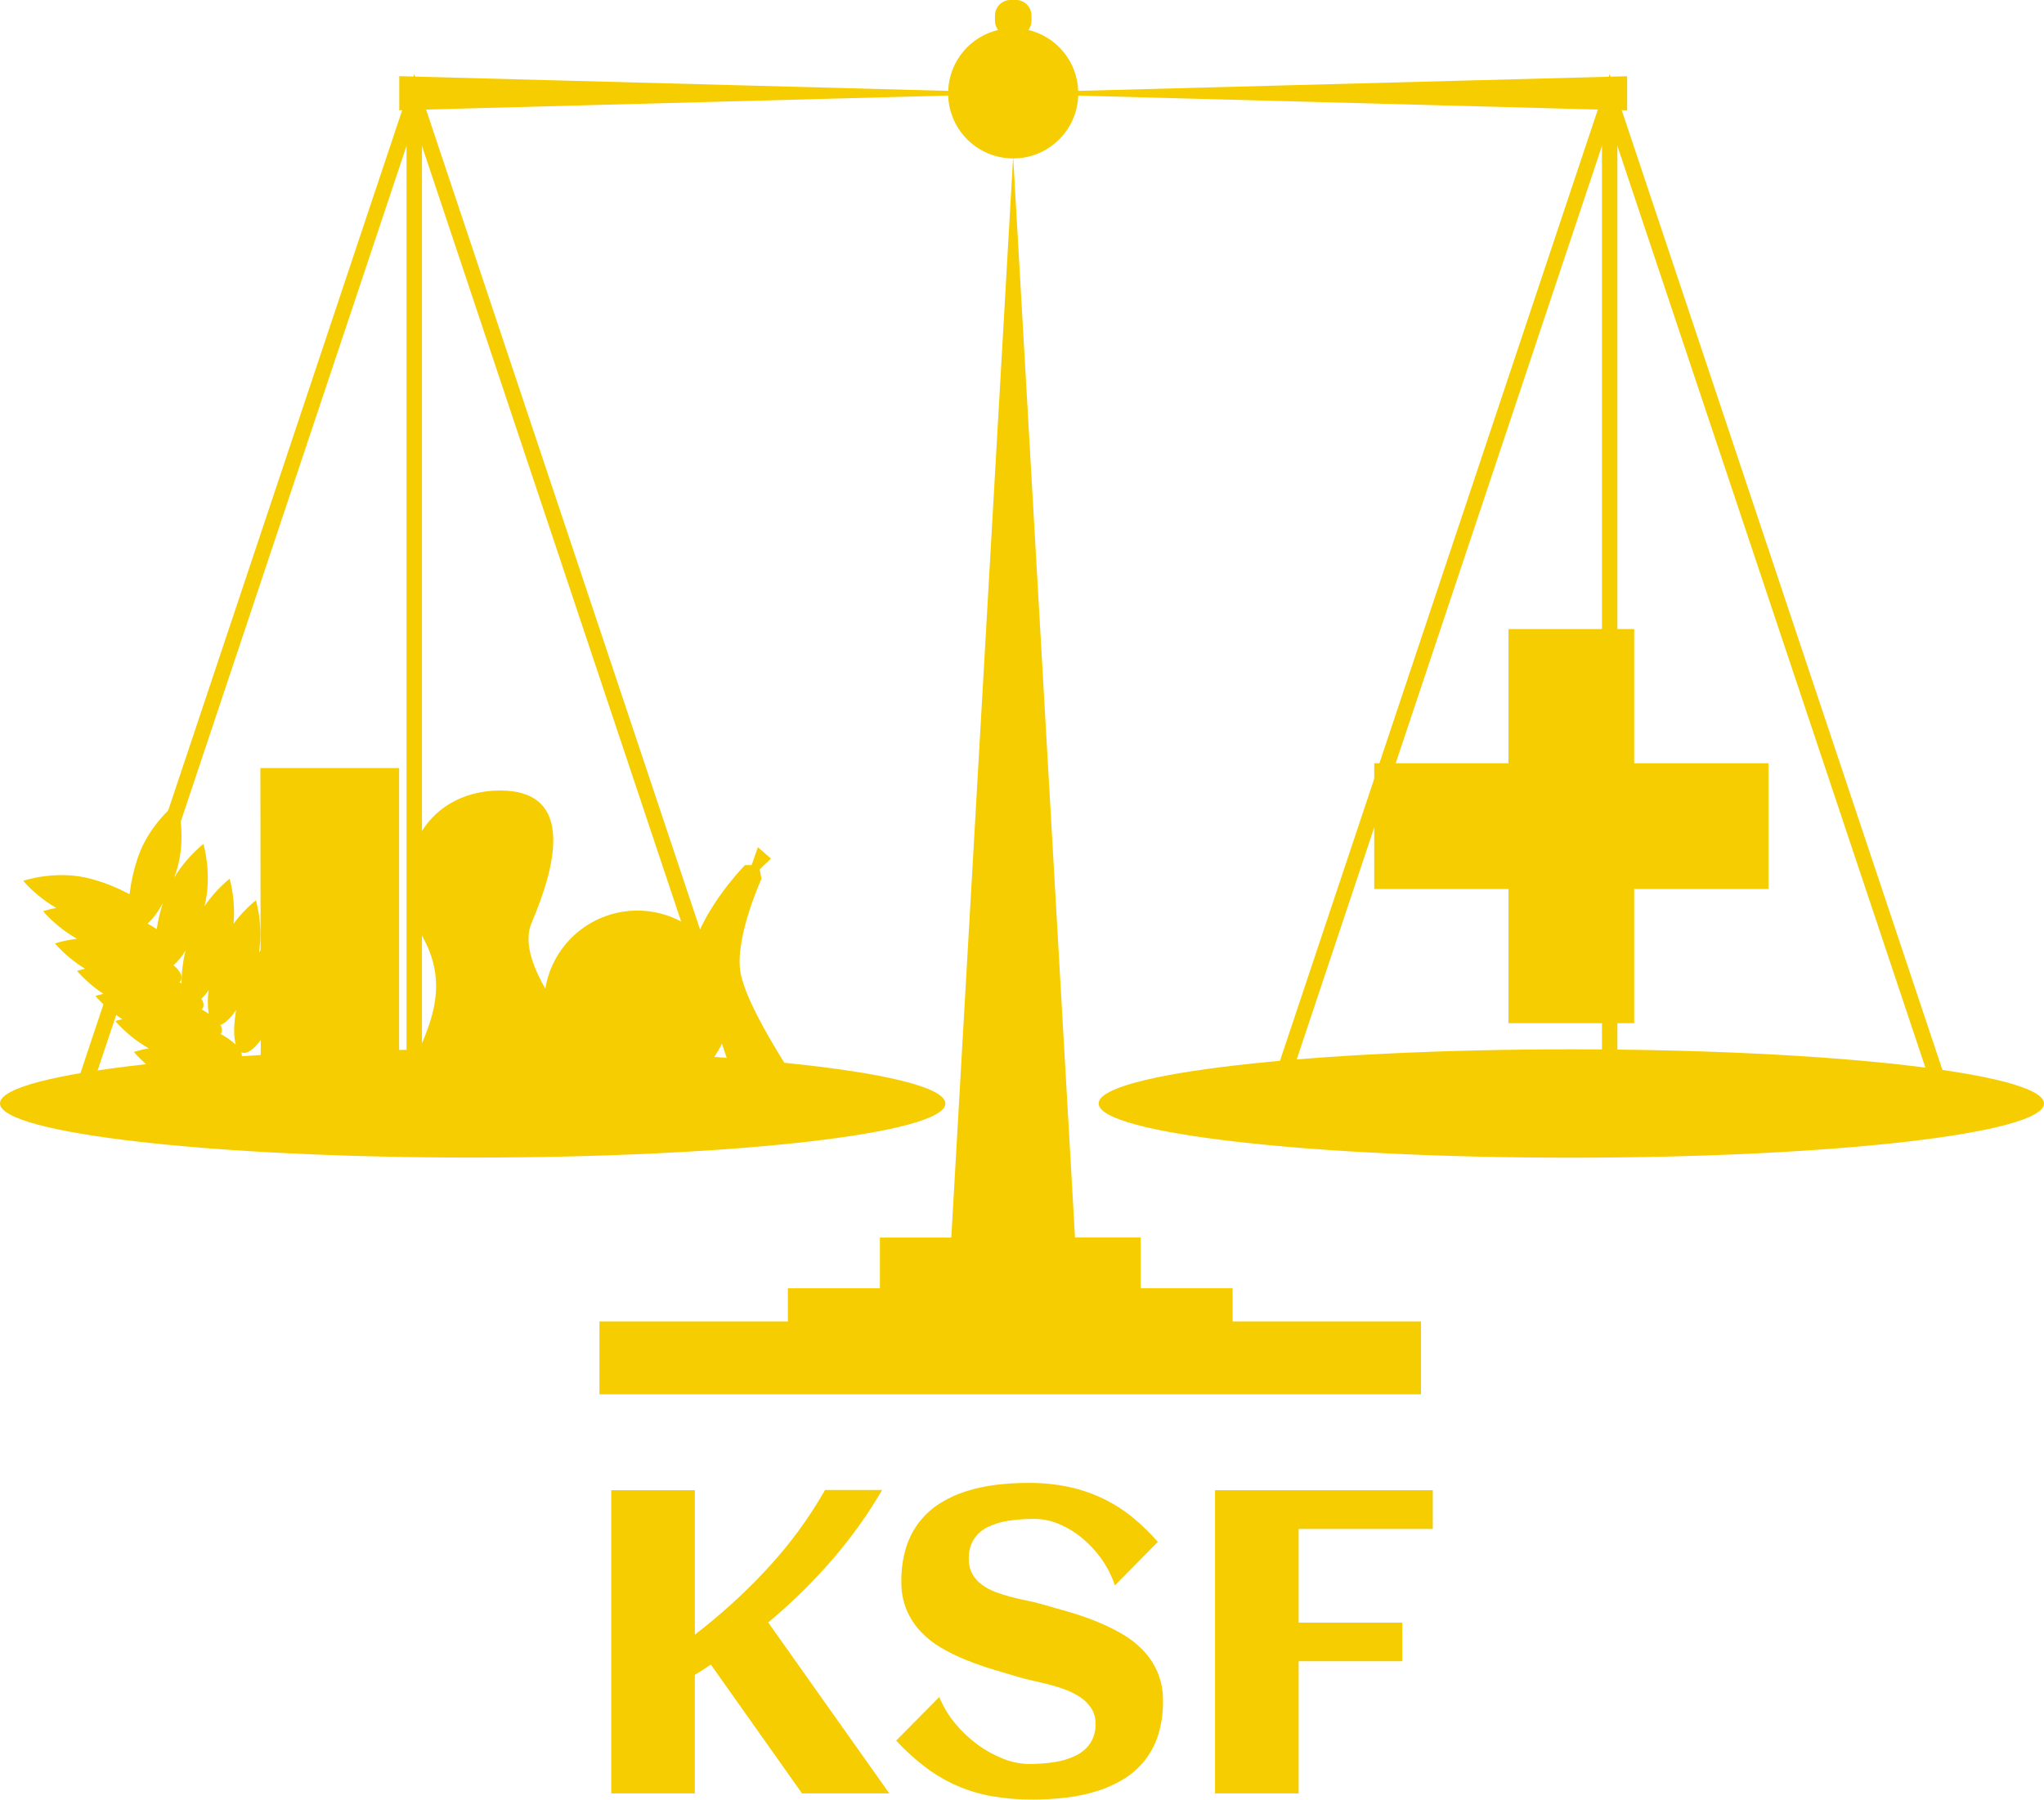
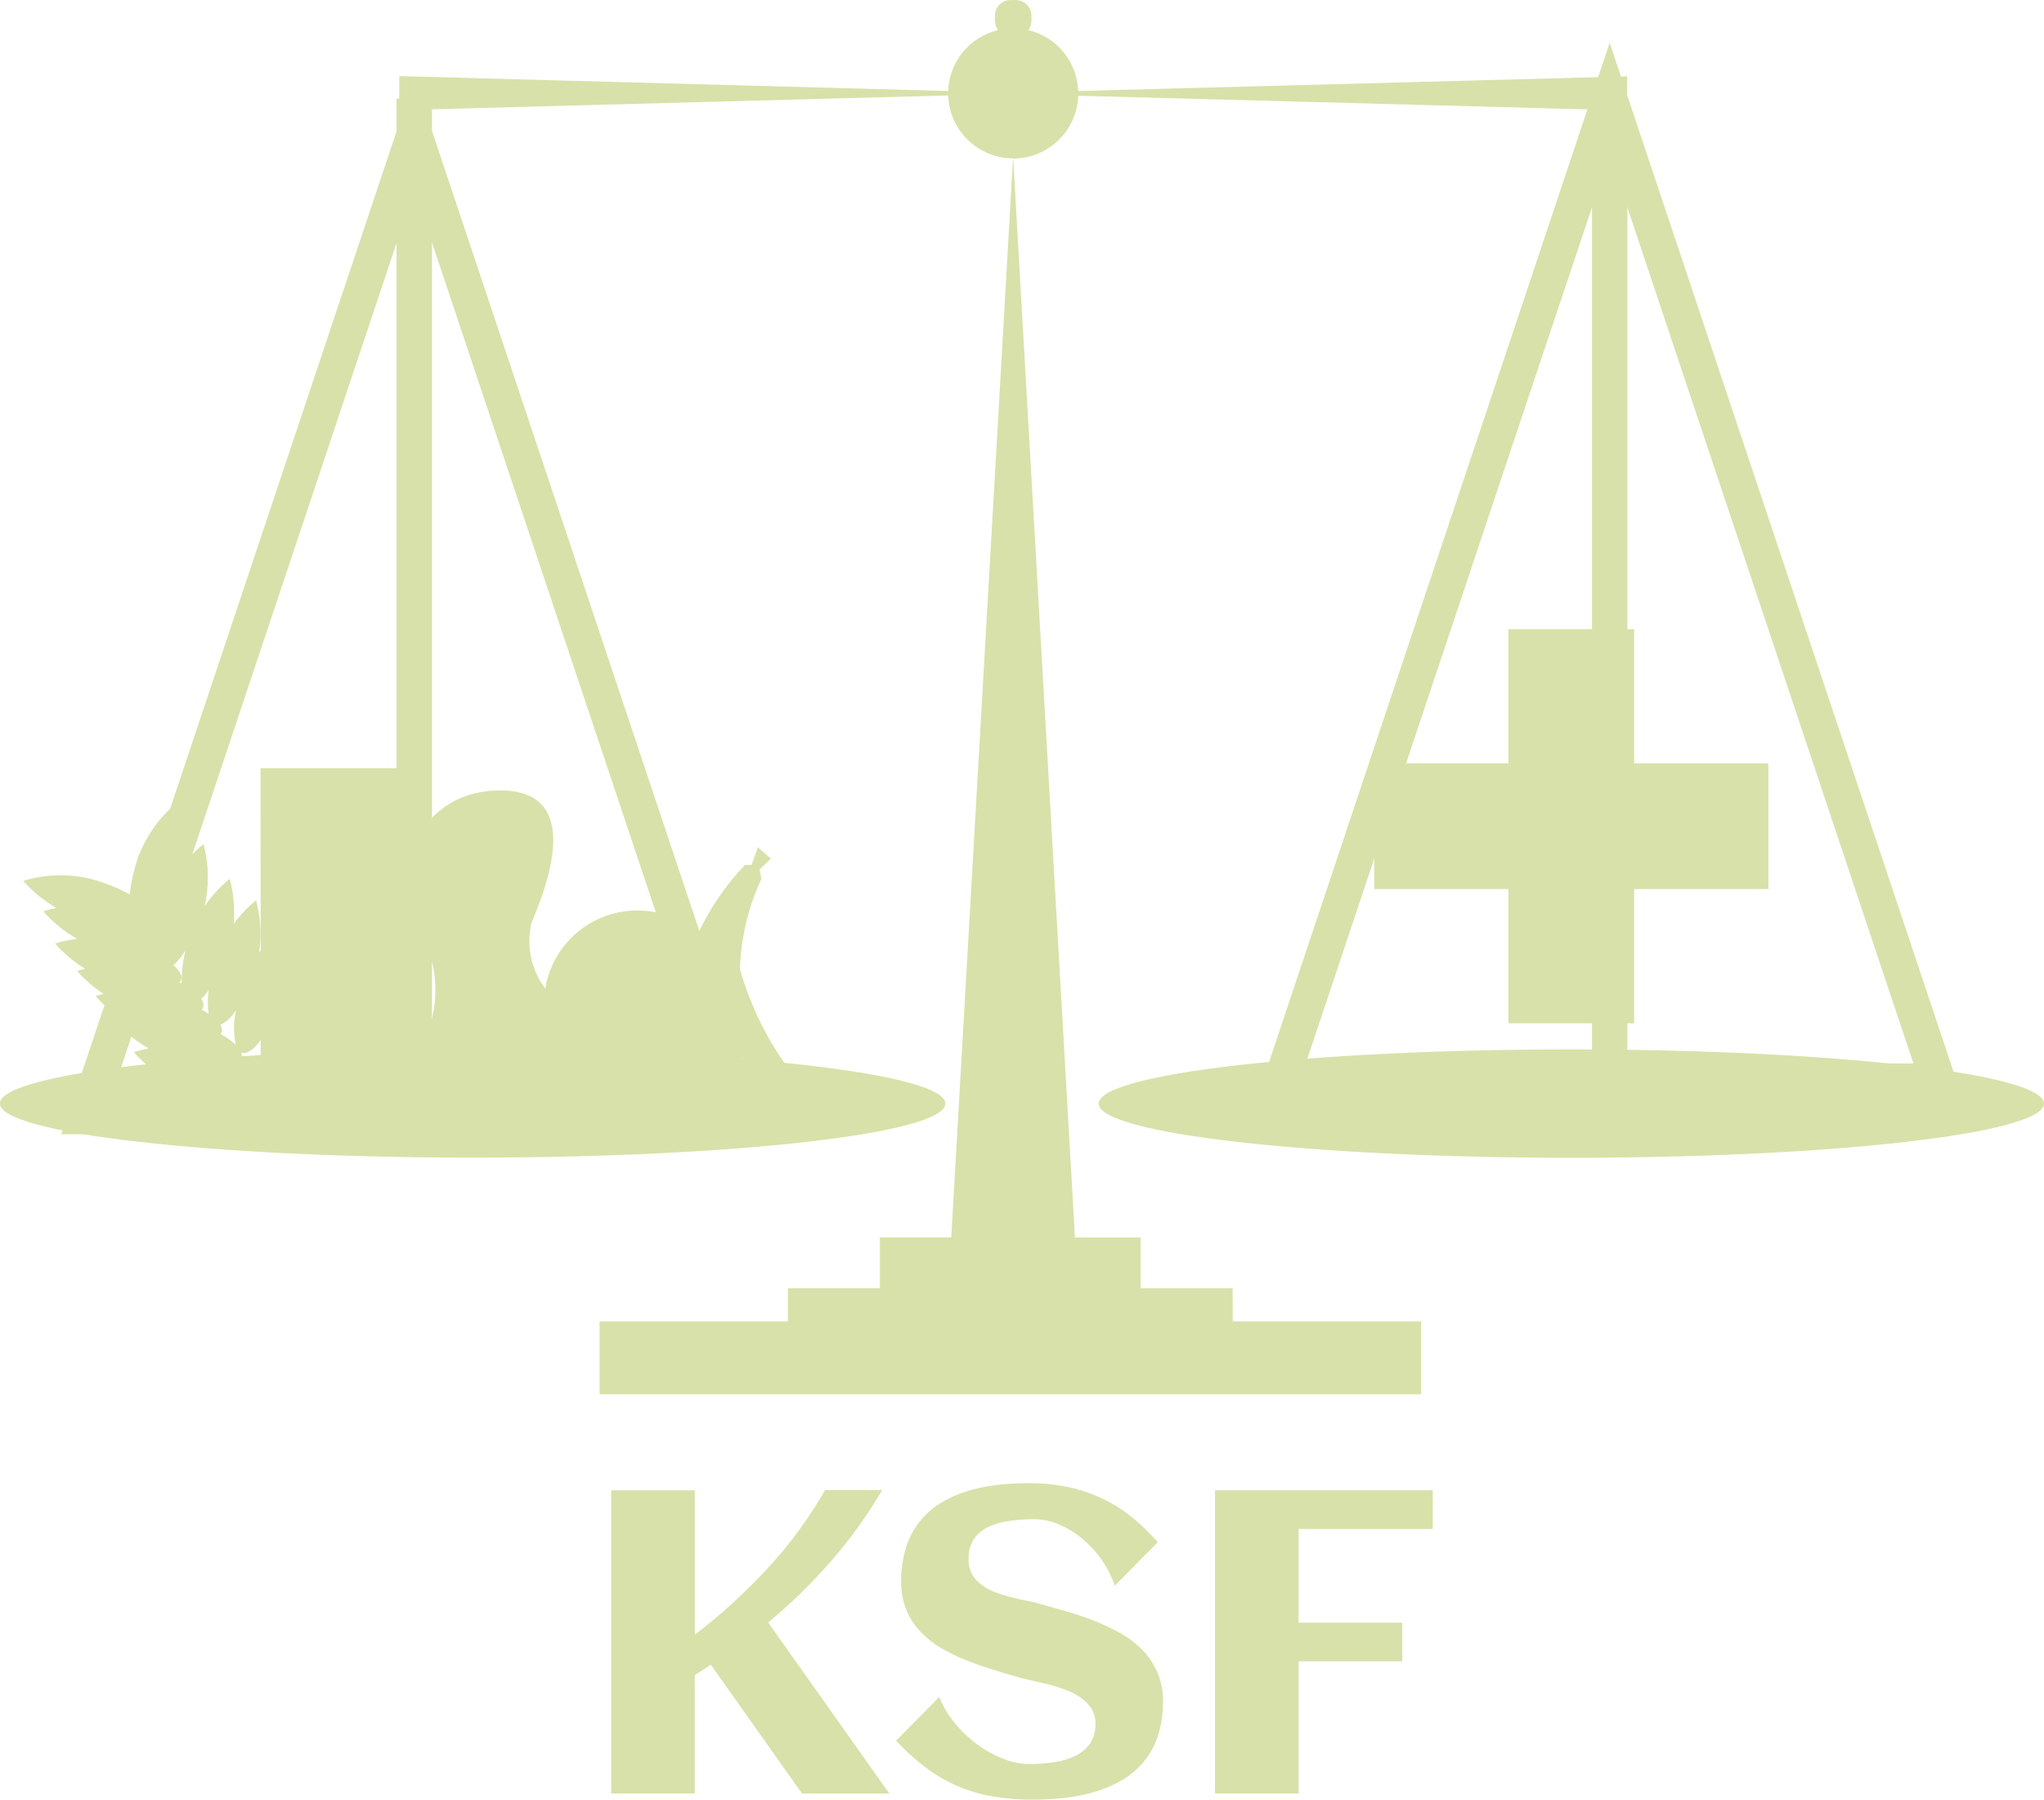
- <svg xmlns="http://www.w3.org/2000/svg" id="Layer_1" data-name="Layer 1" viewBox="0 0 1059.24 932.72">
-   <defs>
-     <style>.cls-1{fill:none;stroke:#f6cd00;stroke-miterlimit:10;stroke-width:8px;}.cls-2{fill:#f6cd00;}</style>
-   </defs>
-   <polygon class="cls-1" points="214.67 51.04 44.52 560.37 384.83 560.37 214.67 51.04" />
-   <line class="cls-1" x1="214.67" y1="51.04" x2="214.67" y2="580.59" />
-   <polygon class="cls-1" points="834.17 51.04 664.01 560.37 1004.32 560.37 834.17 51.04" />
-   <line class="cls-1" x1="834.17" y1="51.04" x2="834.17" y2="580.59" />
-   <polygon class="cls-2" points="781.71 326.05 781.71 395.62 712.15 395.62 712.15 460.77 781.71 460.77 781.71 530.34 846.87 530.34 846.87 460.77 916.43 460.77 916.43 395.62 846.87 395.62 846.87 326.05 781.71 326.05" />
-   <path class="cls-2" d="M929,984.59H881.33V958.26h-34L815.33,399A33.71,33.71,0,0,0,849,366.45l284.46,7.63V356.41L849,364a33.71,33.71,0,0,0-25.83-31.57,8.09,8.09,0,0,0,1.6-4.83V325a8.15,8.15,0,0,0-8.15-8.15H814a8.15,8.15,0,0,0-8.15,8.15v2.6a8.09,8.09,0,0,0,1.6,4.83A33.7,33.7,0,0,0,781.61,364l-284.47-7.63v17.67l284.47-7.63A33.69,33.69,0,0,0,815.22,399l-32,559.31h-37v26.33H698.54v17.18H600.88v37.77h425.76v-37.77H929Z" transform="translate(-290.24 -316.89)" />
-   <path class="cls-2" d="M780.15,888.87c0-8.42-32.29-16-83.43-21.11-8.15-13-21.65-36-23-48.55-2-18,11.16-46.9,11.16-46.9l-1-4.77,5.89-5.61L683,756l-3.24,9.26h-3.42s-15.84,16-24.22,35.36a48.34,48.34,0,0,0-79.3,28.7c-7.11-12.49-11.15-24.65-7.06-34.2,12-28.13,23.18-68.49-16.32-68.49s-60.1,38.41-39.49,77.16c12.34,23.21,3.73,42.5-2.39,57.16q-5.28.06-10.49.16V715h-71.9l.11,94.45-.78,1.06a68.42,68.42,0,0,0-1.62-27,66.27,66.27,0,0,0-11.59,12.17,68.74,68.74,0,0,0-2.05-23.34,68.17,68.17,0,0,0-13,14.21c4.14-16.66-.59-32.24-.59-32.24a68.81,68.81,0,0,0-15.12,17.41c.38-1.06.75-2.14,1.1-3.23,5.78-17.89.38-35.64.38-35.64s-14.76,11.24-20.54,29.12a94.07,94.07,0,0,0-4.1,18.44,91,91,0,0,0-19.49-7.86c-18.07-5.14-35.63.88-35.63.88a68.43,68.43,0,0,0,17.16,14.05,55.87,55.87,0,0,0-6.85,1.7,68.39,68.39,0,0,0,17.57,14.3,62.6,62.6,0,0,0-11.42,2.41A68.13,68.13,0,0,0,334.31,819c-2.62.61-4.16,1.13-4.16,1.13A67.17,67.17,0,0,0,343.83,832c-2.61.6-4.14,1.13-4.14,1.13a67.28,67.28,0,0,0,13.88,12c-2.26.55-3.58,1-3.58,1a68.53,68.53,0,0,0,17.35,14.17,56.42,56.42,0,0,0-7.72,1.86,58.78,58.78,0,0,0,6.37,6.33c-46.67,5.12-75.75,12.32-75.75,20.31,0,15.51,109.67,28.08,245,28.08S780.15,904.38,780.15,888.87ZM371.44,798.49a49,49,0,0,0-4.74-2.89c2.54-2.14,5.27-5.81,7.88-10.54A98.43,98.43,0,0,0,371.44,798.49Zm12.86,28.09-1.06-.56a3.67,3.67,0,0,0,.92-1.54c.6-2.11-.9-4.65-4-7.28a32.42,32.42,0,0,0,6.27-7.7A70.69,70.69,0,0,0,384.3,826.58Zm14.08,15.79c-1.08-.74-2.27-1.48-3.56-2.21a3.81,3.81,0,0,0,.79-1.41,5,5,0,0,0-1.05-4.16,29.81,29.81,0,0,0,3.82-4.46A41.73,41.73,0,0,0,398.38,842.37Zm14.07,16a38.06,38.06,0,0,0-7.86-5.52,3.42,3.42,0,0,0,.56-1.11,4.66,4.66,0,0,0-.71-3.61c2.46-.78,5.32-3.54,8.17-7.73C411.29,848,411.23,854.45,412.45,858.41Zm12.81,5.36-9.72.59a4.17,4.17,0,0,0-.25-2,2.55,2.55,0,0,0,.35.14c2.67.87,6.17-1.69,9.73-6.54v5.89C425.32,862.5,425.28,863.14,425.26,863.77Zm235.09,1a49.18,49.18,0,0,0,4.34-7.69,95.57,95.57,0,0,0,10.6,8.79C670.44,865.44,665.45,865.08,660.35,864.73Z" transform="translate(-290.24 -316.89)" />
-   <ellipse class="cls-2" cx="814.29" cy="571.97" rx="244.95" ry="28.08" />
-   <path class="cls-2" d="M650.31,1246.45H607V1089.29h43.33v74.87A298.67,298.67,0,0,0,687.8,1130a219.43,219.43,0,0,0,30-40.82h29.58a241.41,241.41,0,0,1-26.52,36.89,285.45,285.45,0,0,1-32.53,31.76l62.76,88.62H705.87l-47.26-66.79c-1.39.95-2.75,1.85-4.09,2.73s-2.75,1.74-4.21,2.62Z" transform="translate(-290.24 -316.89)" />
-   <path class="cls-2" d="M892.93,1198.43a57,57,0,0,1-2.56,17.9,41.59,41.59,0,0,1-7.2,13.42,42.33,42.33,0,0,1-11,9.5,61.51,61.51,0,0,1-13.81,6.11,89.81,89.81,0,0,1-15.83,3.28,146.08,146.08,0,0,1-17,1,121.78,121.78,0,0,1-21-1.69,80.3,80.3,0,0,1-18.06-5.35,81.65,81.65,0,0,1-16.27-9.44,116.65,116.65,0,0,1-15.55-14.08L777,1196.47a51.6,51.6,0,0,0,8.4,13.91,64,64,0,0,0,11.73,11,58,58,0,0,0,13.26,7.2,36.47,36.47,0,0,0,13,2.62,83.91,83.91,0,0,0,13.53-1,37.42,37.42,0,0,0,11-3.44,19.09,19.09,0,0,0,7.36-6.39,17.45,17.45,0,0,0,2.68-10,14.39,14.39,0,0,0-2.07-7.86,19.92,19.92,0,0,0-5.41-5.62,34.59,34.59,0,0,0-7.58-4,79.73,79.73,0,0,0-8.68-2.79q-4.42-1.14-8.68-2.07t-7.53-1.91q-6.43-1.86-13.42-4t-13.75-4.85a96.6,96.6,0,0,1-12.83-6.28,47.43,47.43,0,0,1-10.64-8.4,38.18,38.18,0,0,1-7.31-11.24,37.07,37.07,0,0,1-2.73-14.68,57.9,57.9,0,0,1,2.46-17.63,41.75,41.75,0,0,1,6.93-13.37,42.26,42.26,0,0,1,10.58-9.55,58.51,58.51,0,0,1,13.43-6.22,86.12,86.12,0,0,1,15.55-3.38,135.09,135.09,0,0,1,16.86-1,97.8,97.8,0,0,1,21.45,2.18,80.24,80.24,0,0,1,17.84,6.22,77.94,77.94,0,0,1,15,9.66,109.42,109.42,0,0,1,12.82,12.5l-22.26,22.59a51.39,51.39,0,0,0-7.26-14.19,56.57,56.57,0,0,0-10.31-10.86,46.75,46.75,0,0,0-11.9-7,32.59,32.59,0,0,0-12-2.46,86.23,86.23,0,0,0-13.87,1,36.26,36.26,0,0,0-10.85,3.38,17.83,17.83,0,0,0-7,6.33,18.15,18.15,0,0,0-2.51,9.88,15.92,15.92,0,0,0,1.85,8,17.59,17.59,0,0,0,5,5.56,28.68,28.68,0,0,0,7,3.77,80.22,80.22,0,0,0,8.13,2.56q4.2,1.1,8.29,1.91t7.48,1.8l13.75,3.93q7.2,2.09,14.19,4.86a106.68,106.68,0,0,1,13.31,6.39,49.45,49.45,0,0,1,11.14,8.56,39,39,0,0,1,7.64,11.46A36.94,36.94,0,0,1,892.93,1198.43Z" transform="translate(-290.24 -316.89)" />
-   <path class="cls-2" d="M963.22,1246.45H919.89V1089.29h112.85v20.08H963.22v48.57h53.7v20h-53.7Z" transform="translate(-290.24 -316.89)" />
+ <svg xmlns="http://www.w3.org/2000/svg" width="57.749" height="50.855" viewBox="0 0 57.749 50.855">
+   <g transform="translate(0 0.04)">
+     <path d="M53.8,49.462l9.971,29.846H43.826Zm8.583,28.846L53.8,52.618l-8.582,25.69Z" transform="translate(-42.093 -47.295)" fill="#d8e1a9" />
+     <path d="M.5,28.871h-1V0h1Z" transform="translate(11.704 2.745)" fill="#d8e1a9" />
+     <path d="M673.287,49.462l9.971,29.846H663.316Zm8.582,28.846-8.582-25.69L664.7,78.308Z" transform="translate(-627.809 -48.295)" fill="#d8e1a9" />
+     <path d="M.5,28.871h-1V0h1Z" transform="translate(45.478 2.745)" fill="#d8e1a9" />
+     <path d="M715.942,326.05v3.793H712.15v3.552h3.792v3.793h3.552v-3.793h3.792v-3.552h-3.792V326.05Z" transform="translate(-673.324 -308.312)" fill="#d8e1a9" />
+     <path d="M520.685,353.255h-2.6v-1.435h-1.854l-1.745-30.49a1.838,1.838,0,0,0,1.836-1.775l15.509.416v-.963l-15.509.414a1.838,1.838,0,0,0-1.408-1.721.441.441,0,0,0,.087-.263v-.142a.444.444,0,0,0-.444-.444h-.143a.444.444,0,0,0-.444.444v.142a.441.441,0,0,0,.087.263,1.837,1.837,0,0,0-1.409,1.721L497.14,319v.963l15.509-.416a1.837,1.837,0,0,0,1.832,1.777l-1.745,30.493H510.72v1.435h-2.6v.937H502.8v2.059h23.212v-2.059h-5.323Z" transform="translate(-485.86 -316.89)" fill="#d8e1a9" />
+     <path d="M316.949,724.479c0-.459-1.76-.872-4.549-1.151a8.853,8.853,0,0,1-1.254-2.647,6.5,6.5,0,0,1,.608-2.557l-.055-.26.321-.306-.369-.323-.177.5h-.186a7.256,7.256,0,0,0-1.32,1.928,2.635,2.635,0,0,0-4.323,1.565,2.219,2.219,0,0,1-.385-1.865c.654-1.534,1.264-3.734-.89-3.734s-3.277,2.094-2.153,4.207a3.327,3.327,0,0,1-.13,3.116l-.572.009V715H297.6l.006,5.149-.043.058a3.73,3.73,0,0,0-.088-1.472,3.612,3.612,0,0,0-.632.664,3.748,3.748,0,0,0-.112-1.273,3.716,3.716,0,0,0-.709.775,3.681,3.681,0,0,0-.032-1.758,3.751,3.751,0,0,0-.824.949c.021-.058.041-.117.06-.176a3.617,3.617,0,0,0,.021-1.943,3.62,3.62,0,0,0-1.12,1.588,5.129,5.129,0,0,0-.224,1.005,4.957,4.957,0,0,0-1.063-.429,3.621,3.621,0,0,0-1.943.048,3.731,3.731,0,0,0,.936.766,3.046,3.046,0,0,0-.373.093,3.729,3.729,0,0,0,.958.78,3.41,3.41,0,0,0-.623.131,3.717,3.717,0,0,0,.851.715c-.143.033-.227.062-.227.062a3.661,3.661,0,0,0,.746.647c-.142.033-.226.062-.226.062a3.667,3.667,0,0,0,.757.654c-.123.03-.2.055-.2.055a3.735,3.735,0,0,0,.946.773,3.075,3.075,0,0,0-.421.1,3.2,3.2,0,0,0,.347.345c-2.544.279-4.13.672-4.13,1.107,0,.846,5.979,1.531,13.357,1.531S316.949,725.325,316.949,724.479Zm-22.283-4.927a2.665,2.665,0,0,0-.258-.158,2.09,2.09,0,0,0,.43-.575A5.364,5.364,0,0,0,294.667,719.552Zm.7,1.531-.058-.031a.2.2,0,0,0,.05-.084c.033-.115-.049-.254-.218-.4a1.767,1.767,0,0,0,.342-.42A3.854,3.854,0,0,0,295.368,721.083Zm.768.861c-.059-.04-.124-.081-.194-.12a.208.208,0,0,0,.043-.077.273.273,0,0,0-.057-.227,1.623,1.623,0,0,0,.208-.243A2.277,2.277,0,0,0,296.136,721.944Zm.767.872a2.072,2.072,0,0,0-.428-.3.186.186,0,0,0,.031-.061.254.254,0,0,0-.039-.2,1.033,1.033,0,0,0,.445-.421,2.323,2.323,0,0,0-.009.982Zm.7.292-.53.032a.227.227,0,0,0-.014-.109l.019.008c.146.047.336-.092.53-.357V723c0,.038,0,.072-.006.107Zm12.817.055a2.68,2.68,0,0,0,.237-.419,5.2,5.2,0,0,0,.578.479C310.968,723.2,310.7,723.182,310.418,723.163Z" transform="translate(-290.24 -693.333)" fill="#d8e1a9" />
+     <ellipse cx="13.354" cy="1.531" rx="13.354" ry="1.531" transform="translate(31.04 29.615)" fill="#d8e1a9" />
+     <path d="M609.361,1097.754H607v-8.568h2.362v4.082a16.279,16.279,0,0,0,2.043-1.862,11.962,11.962,0,0,0,1.636-2.225h1.613a13.165,13.165,0,0,1-1.446,2.011,15.569,15.569,0,0,1-1.773,1.731l3.422,4.832H612.39l-2.577-3.641c-.076.052-.15.1-.223.149s-.15.095-.23.143Z" transform="translate(-589.731 -1047.113)" fill="#d8e1a9" />
+     <path d="M762.189,1091.672a3.107,3.107,0,0,1-.14.976,2.268,2.268,0,0,1-.393.732,2.307,2.307,0,0,1-.6.518,3.344,3.344,0,0,1-.753.333,4.887,4.887,0,0,1-.863.179,7.971,7.971,0,0,1-.927.054,6.636,6.636,0,0,1-1.145-.092,4.383,4.383,0,0,1-.985-.292,4.445,4.445,0,0,1-.887-.515,6.374,6.374,0,0,1-.848-.768l1.219-1.233a2.814,2.814,0,0,0,.458.758,3.493,3.493,0,0,0,.64.6,3.162,3.162,0,0,0,.723.392,1.987,1.987,0,0,0,.709.143,4.564,4.564,0,0,0,.738-.054,2.046,2.046,0,0,0,.6-.187,1.041,1.041,0,0,0,.4-.348.952.952,0,0,0,.146-.545.785.785,0,0,0-.113-.429,1.086,1.086,0,0,0-.295-.306,1.893,1.893,0,0,0-.413-.218,4.392,4.392,0,0,0-.473-.152q-.241-.062-.473-.113t-.411-.1q-.35-.1-.732-.218t-.75-.264a5.266,5.266,0,0,1-.7-.342,2.584,2.584,0,0,1-.58-.458,2.084,2.084,0,0,1-.4-.613,2.022,2.022,0,0,1-.149-.8,3.155,3.155,0,0,1,.134-.961,2.275,2.275,0,0,1,.378-.729,2.306,2.306,0,0,1,.577-.521,3.189,3.189,0,0,1,.732-.339,4.684,4.684,0,0,1,.848-.184,7.347,7.347,0,0,1,.919-.055,5.334,5.334,0,0,1,1.17.119,4.37,4.37,0,0,1,.973.339,4.258,4.258,0,0,1,.818.527,5.965,5.965,0,0,1,.7.682l-1.214,1.231a2.8,2.8,0,0,0-.4-.773,3.085,3.085,0,0,0-.562-.592,2.552,2.552,0,0,0-.649-.381,1.776,1.776,0,0,0-.654-.134,4.7,4.7,0,0,0-.756.055,1.974,1.974,0,0,0-.591.184.971.971,0,0,0-.382.345.991.991,0,0,0-.137.539.868.868,0,0,0,.1.436.959.959,0,0,0,.273.3,1.561,1.561,0,0,0,.382.206,4.359,4.359,0,0,0,.443.14q.229.06.452.1t.408.1l.75.214q.393.114.774.265a5.806,5.806,0,0,1,.726.348,2.7,2.7,0,0,1,.607.467,2.127,2.127,0,0,1,.417.625A2.014,2.014,0,0,1,762.189,1091.672Z" transform="translate(-729.331 -1043.649)" fill="#d8e1a9" />
+     <path d="M922.252,1097.858H919.89v-8.568h6.152v1.095h-3.79v2.648h2.928v1.09h-2.928Z" transform="translate(-885.562 -1047.217)" fill="#d8e1a9" />
+   </g>
</svg>
